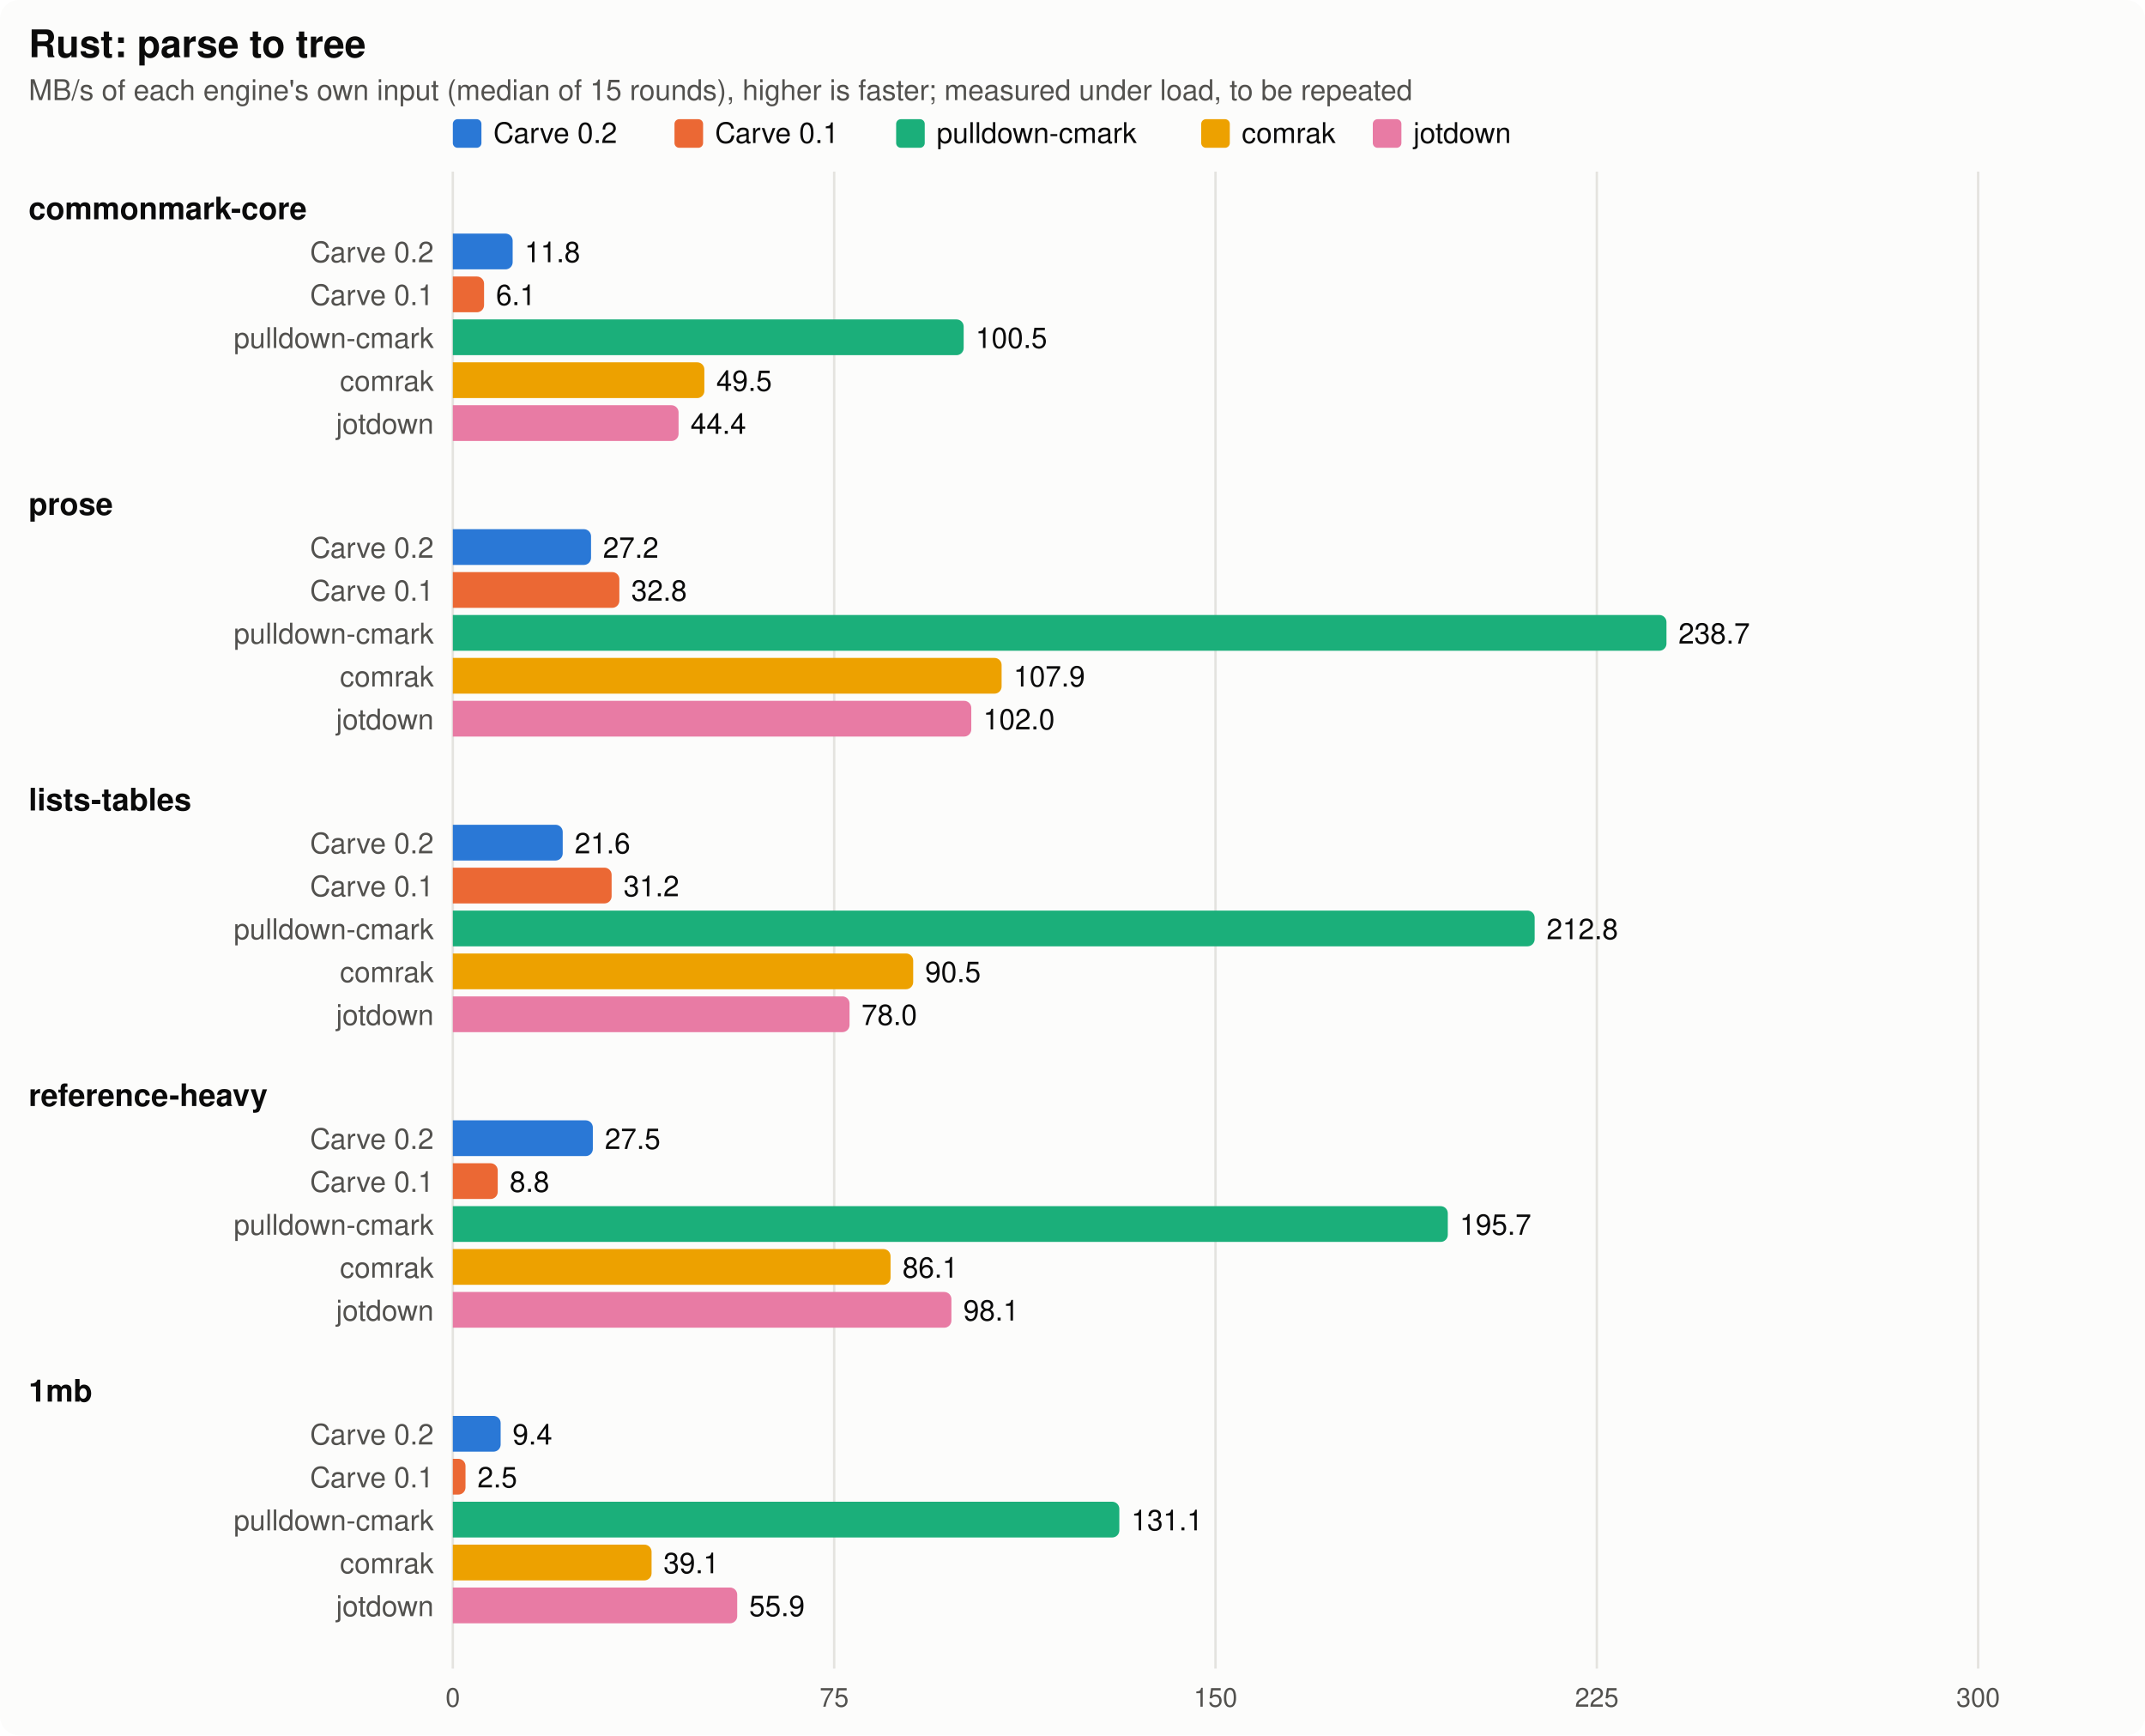
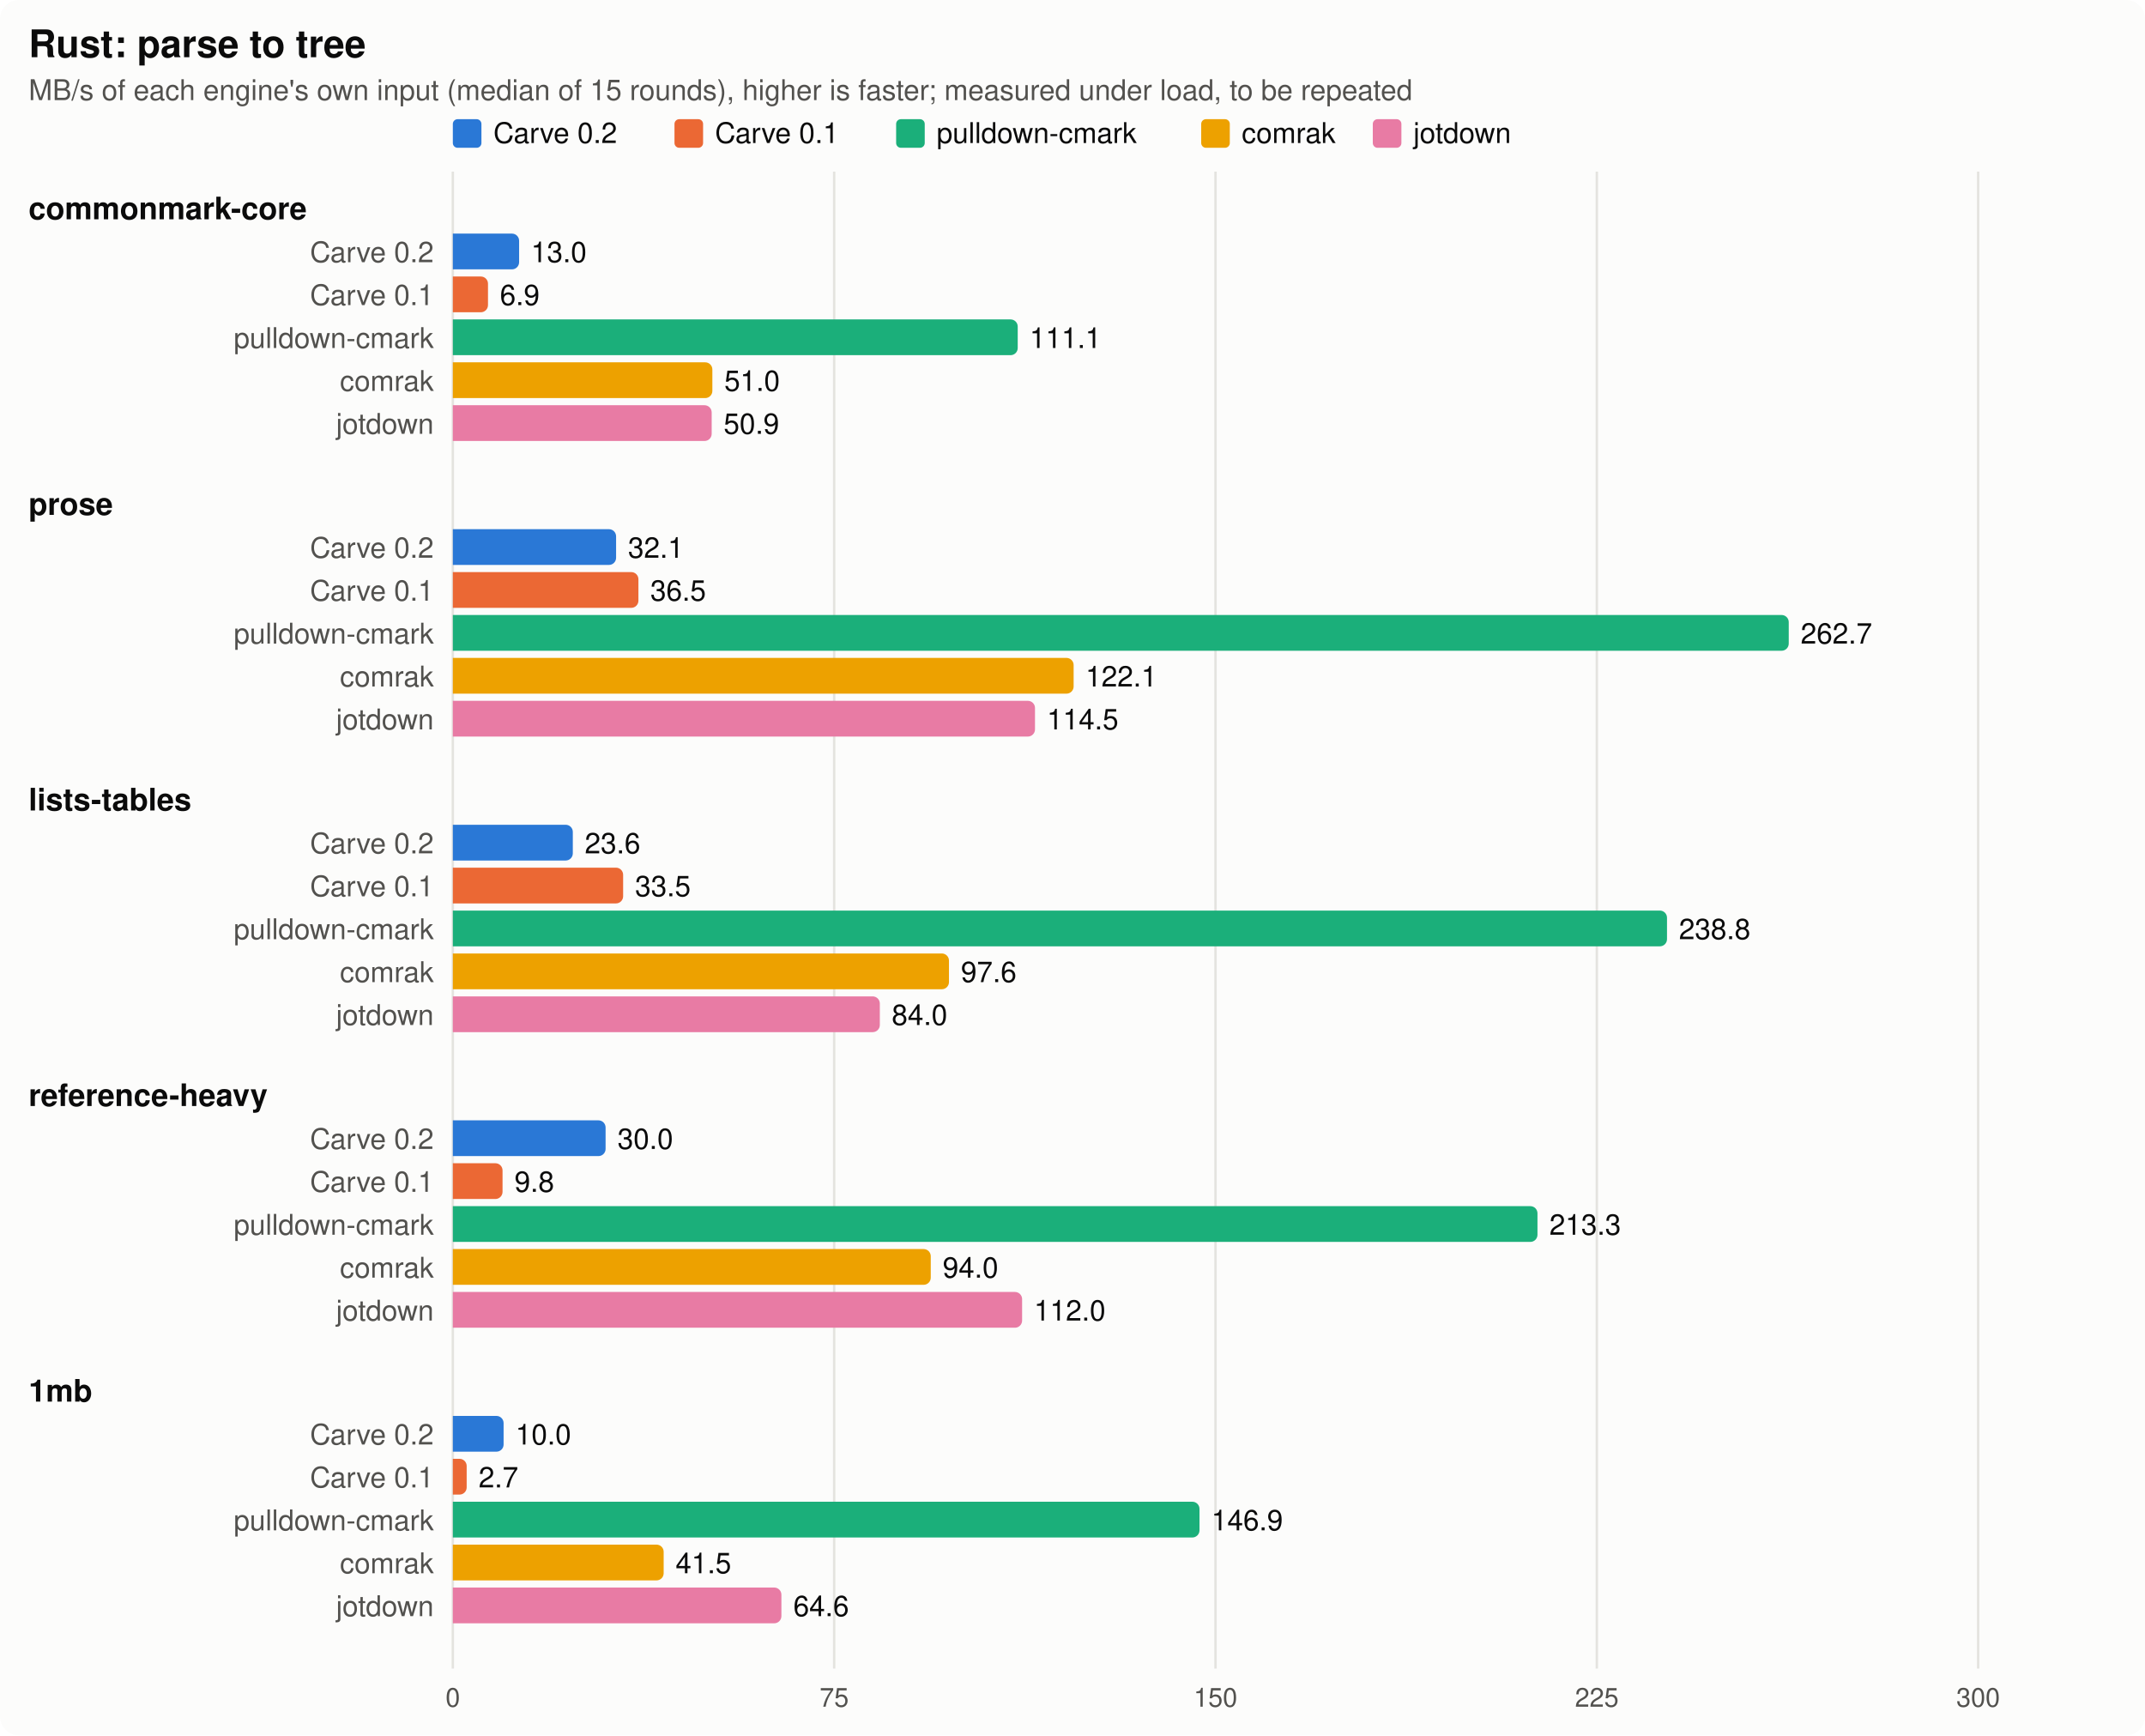
<svg xmlns="http://www.w3.org/2000/svg" width="900" height="728" viewBox="0 0 900 728" font-family="system-ui, -apple-system, Segoe UI, Helvetica, Arial, sans-serif" role="img" aria-label="Rust: parse to tree">
  <style>
.surface{fill:#fcfcfb}.ink{fill:#0b0b0b}.ink2{fill:#52514e}.grid{stroke:#e4e3df}.ref{stroke:#52514e}
.s1{fill:#2a78d6}.s2{fill:#eb6834}.s3{fill:#1baf7a}.s4{fill:#eda100}.s5{fill:#e87ba4}
@media (prefers-color-scheme: dark){.surface{fill:#1a1a19}.ink{fill:#f0efec}.ink2{fill:#c3c2b7}.grid{stroke:#3a3a37}.ref{stroke:#c3c2b7}
.s1{fill:#3987e5}.s2{fill:#d95926}.s3{fill:#199e70}.s4{fill:#c98500}.s5{fill:#d55181}}
</style>
  <rect class="surface" width="900" height="728" rx="8" />
  <text class="ink" x="12" y="24" font-size="16" font-weight="700">Rust: parse to tree</text>
  <text class="ink2" x="12" y="42" font-size="12">MB/s of each engine's own input (median of 15 rounds), higher is faster; measured under load, to be repeated</text>
  <rect class="s1" x="190" y="50" width="12" height="12" rx="2" />
  <text class="ink" x="207" y="60" font-size="12">Carve 0.2</text>
  <rect class="s2" x="283" y="50" width="12" height="12" rx="2" />
  <text class="ink" x="300" y="60" font-size="12">Carve 0.1</text>
  <rect class="s3" x="376" y="50" width="12" height="12" rx="2" />
  <text class="ink" x="393" y="60" font-size="12">pulldown-cmark</text>
  <rect class="s4" x="504" y="50" width="12" height="12" rx="2" />
  <text class="ink" x="521" y="60" font-size="12">comrak</text>
  <rect class="s5" x="576" y="50" width="12" height="12" rx="2" />
  <text class="ink" x="593" y="60" font-size="12">jotdown</text>
  <line class="grid" x1="190" x2="190" y1="72" y2="700" stroke-width="1" />
  <text class="ink2" x="190" y="716" font-size="11" text-anchor="middle">0</text>
  <line class="grid" x1="350" x2="350" y1="72" y2="700" stroke-width="1" />
  <text class="ink2" x="350" y="716" font-size="11" text-anchor="middle">75</text>
  <line class="grid" x1="510" x2="510" y1="72" y2="700" stroke-width="1" />
  <text class="ink2" x="510" y="716" font-size="11" text-anchor="middle">150</text>
  <line class="grid" x1="670" x2="670" y1="72" y2="700" stroke-width="1" />
  <text class="ink2" x="670" y="716" font-size="11" text-anchor="middle">225</text>
  <line class="grid" x1="830" x2="830" y1="72" y2="700" stroke-width="1" />
  <text class="ink2" x="830" y="716" font-size="11" text-anchor="middle">300</text>
  <text class="ink" x="12" y="92" font-size="13" font-weight="600">commonmark-core</text>
  <text class="ink2" x="182" y="110" font-size="12" text-anchor="end">Carve 0.2</text>
-   <path class="s1" d="M190,98h22.103a3,3 0 0 1 3,3v9a3,3 0 0 1 -3,3h-22.103z" />
-   <text class="ink" x="220.103" y="110" font-size="12">11.8</text>
+   <path class="s1" d="M190,98h24.81a3,3 0 0 1 3,3v9a3,3 0 0 1 -3,3h-24.81z" />
+   <text class="ink" x="222.81" y="110" font-size="12">13.0</text>
  <text class="ink2" x="182" y="128" font-size="12" text-anchor="end">Carve 0.1</text>
-   <path class="s2" d="M190,116h10.105a3,3 0 0 1 3,3v9a3,3 0 0 1 -3,3h-10.105z" />
-   <text class="ink" x="208.105" y="128" font-size="12">6.1</text>
+   <path class="s2" d="M190,116h11.749a3,3 0 0 1 3,3v9a3,3 0 0 1 -3,3h-11.749z" />
+   <text class="ink" x="209.749" y="128" font-size="12">6.9</text>
  <text class="ink2" x="182" y="146" font-size="12" text-anchor="end">pulldown-cmark</text>
-   <path class="s3" d="M190,134h211.336a3,3 0 0 1 3,3v9a3,3 0 0 1 -3,3h-211.336z" />
-   <text class="ink" x="409.336" y="146" font-size="12">100.5</text>
+   <path class="s3" d="M190,134h234.015a3,3 0 0 1 3,3v9a3,3 0 0 1 -3,3h-234.015z" />
+   <text class="ink" x="432.015" y="146" font-size="12">111.1</text>
  <text class="ink2" x="182" y="164" font-size="12" text-anchor="end">comrak</text>
-   <path class="s4" d="M190,152h102.534a3,3 0 0 1 3,3v9a3,3 0 0 1 -3,3h-102.534z" />
-   <text class="ink" x="300.534" y="164" font-size="12">49.5</text>
+   <path class="s4" d="M190,152h105.891a3,3 0 0 1 3,3v9a3,3 0 0 1 -3,3h-105.891z" />
+   <text class="ink" x="303.891" y="164" font-size="12">51.0</text>
  <text class="ink2" x="182" y="182" font-size="12" text-anchor="end">jotdown</text>
-   <path class="s5" d="M190,170h91.718a3,3 0 0 1 3,3v9a3,3 0 0 1 -3,3h-91.718z" />
-   <text class="ink" x="289.718" y="182" font-size="12">44.4</text>
+   <path class="s5" d="M190,170h105.608a3,3 0 0 1 3,3v9a3,3 0 0 1 -3,3h-105.608z" />
+   <text class="ink" x="303.608" y="182" font-size="12">50.9</text>
  <text class="ink" x="12" y="216" font-size="13" font-weight="600">prose</text>
  <text class="ink2" x="182" y="234" font-size="12" text-anchor="end">Carve 0.2</text>
-   <path class="s1" d="M190,222h54.991a3,3 0 0 1 3,3v9a3,3 0 0 1 -3,3h-54.991z" />
-   <text class="ink" x="252.991" y="234" font-size="12">27.2</text>
+   <path class="s1" d="M190,222h65.5a3,3 0 0 1 3,3v9a3,3 0 0 1 -3,3h-65.5z" />
+   <text class="ink" x="263.5" y="234" font-size="12">32.1</text>
  <text class="ink2" x="182" y="252" font-size="12" text-anchor="end">Carve 0.1</text>
-   <path class="s2" d="M190,240h66.869a3,3 0 0 1 3,3v9a3,3 0 0 1 -3,3h-66.869z" />
-   <text class="ink" x="264.869" y="252" font-size="12">32.8</text>
+   <path class="s2" d="M190,240h74.868a3,3 0 0 1 3,3v9a3,3 0 0 1 -3,3h-74.868z" />
+   <text class="ink" x="272.868" y="252" font-size="12">36.5</text>
  <text class="ink2" x="182" y="270" font-size="12" text-anchor="end">pulldown-cmark</text>
-   <path class="s3" d="M190,258h506.22a3,3 0 0 1 3,3v9a3,3 0 0 1 -3,3h-506.22z" />
-   <text class="ink" x="704.22" y="270" font-size="12">238.7</text>
+   <path class="s3" d="M190,258h557.521a3,3 0 0 1 3,3v9a3,3 0 0 1 -3,3h-557.521z" />
+   <text class="ink" x="755.521" y="270" font-size="12">262.7</text>
  <text class="ink2" x="182" y="288" font-size="12" text-anchor="end">comrak</text>
-   <path class="s4" d="M190,276h227.255a3,3 0 0 1 3,3v9a3,3 0 0 1 -3,3h-227.255z" />
-   <text class="ink" x="425.255" y="288" font-size="12">107.9</text>
+   <path class="s4" d="M190,276h257.472a3,3 0 0 1 3,3v9a3,3 0 0 1 -3,3h-257.472z" />
+   <text class="ink" x="455.472" y="288" font-size="12">122.1</text>
  <text class="ink2" x="182" y="306" font-size="12" text-anchor="end">jotdown</text>
-   <path class="s5" d="M190,294h214.53a3,3 0 0 1 3,3v9a3,3 0 0 1 -3,3h-214.53z" />
-   <text class="ink" x="412.53" y="306" font-size="12">102.0</text>
+   <path class="s5" d="M190,294h241.263a3,3 0 0 1 3,3v9a3,3 0 0 1 -3,3h-241.263z" />
+   <text class="ink" x="439.263" y="306" font-size="12">114.5</text>
  <text class="ink" x="12" y="340" font-size="13" font-weight="600">lists-tables</text>
  <text class="ink2" x="182" y="358" font-size="12" text-anchor="end">Carve 0.2</text>
-   <path class="s1" d="M190,346h43.107a3,3 0 0 1 3,3v9a3,3 0 0 1 -3,3h-43.107z" />
-   <text class="ink" x="241.107" y="358" font-size="12">21.6</text>
+   <path class="s1" d="M190,346h47.342a3,3 0 0 1 3,3v9a3,3 0 0 1 -3,3h-47.342z" />
+   <text class="ink" x="245.342" y="358" font-size="12">23.6</text>
  <text class="ink2" x="182" y="376" font-size="12" text-anchor="end">Carve 0.1</text>
-   <path class="s2" d="M190,364h63.625a3,3 0 0 1 3,3v9a3,3 0 0 1 -3,3h-63.625z" />
-   <text class="ink" x="261.625" y="376" font-size="12">31.2</text>
+   <path class="s2" d="M190,364h68.455a3,3 0 0 1 3,3v9a3,3 0 0 1 -3,3h-68.455z" />
+   <text class="ink" x="266.455" y="376" font-size="12">33.5</text>
  <text class="ink2" x="182" y="394" font-size="12" text-anchor="end">pulldown-cmark</text>
-   <path class="s3" d="M190,382h450.912a3,3 0 0 1 3,3v9a3,3 0 0 1 -3,3h-450.912z" />
-   <text class="ink" x="648.912" y="394" font-size="12">212.8</text>
+   <path class="s3" d="M190,382h506.443a3,3 0 0 1 3,3v9a3,3 0 0 1 -3,3h-506.443z" />
+   <text class="ink" x="704.443" y="394" font-size="12">238.8</text>
  <text class="ink2" x="182" y="412" font-size="12" text-anchor="end">comrak</text>
-   <path class="s4" d="M190,400h190.158a3,3 0 0 1 3,3v9a3,3 0 0 1 -3,3h-190.158z" />
-   <text class="ink" x="388.158" y="412" font-size="12">90.5</text>
+   <path class="s4" d="M190,400h205.173a3,3 0 0 1 3,3v9a3,3 0 0 1 -3,3h-205.173z" />
+   <text class="ink" x="403.173" y="412" font-size="12">97.6</text>
  <text class="ink2" x="182" y="430" font-size="12" text-anchor="end">jotdown</text>
-   <path class="s5" d="M190,418h163.449a3,3 0 0 1 3,3v9a3,3 0 0 1 -3,3h-163.449z" />
-   <text class="ink" x="361.449" y="430" font-size="12">78.0</text>
+   <path class="s5" d="M190,418h176.159a3,3 0 0 1 3,3v9a3,3 0 0 1 -3,3h-176.159z" />
+   <text class="ink" x="374.159" y="430" font-size="12">84.0</text>
  <text class="ink" x="12" y="464" font-size="13" font-weight="600">reference-heavy</text>
  <text class="ink2" x="182" y="482" font-size="12" text-anchor="end">Carve 0.2</text>
-   <path class="s1" d="M190,470h55.747a3,3 0 0 1 3,3v9a3,3 0 0 1 -3,3h-55.747z" />
-   <text class="ink" x="253.747" y="482" font-size="12">27.5</text>
+   <path class="s1" d="M190,470h61.092a3,3 0 0 1 3,3v9a3,3 0 0 1 -3,3h-61.092z" />
+   <text class="ink" x="259.092" y="482" font-size="12">30.0</text>
  <text class="ink2" x="182" y="500" font-size="12" text-anchor="end">Carve 0.1</text>
-   <path class="s2" d="M190,488h15.835a3,3 0 0 1 3,3v9a3,3 0 0 1 -3,3h-15.835z" />
-   <text class="ink" x="213.835" y="500" font-size="12">8.8</text>
+   <path class="s2" d="M190,488h17.857a3,3 0 0 1 3,3v9a3,3 0 0 1 -3,3h-17.857z" />
+   <text class="ink" x="215.857" y="500" font-size="12">9.8</text>
  <text class="ink2" x="182" y="518" font-size="12" text-anchor="end">pulldown-cmark</text>
-   <path class="s3" d="M190,506h414.47a3,3 0 0 1 3,3v9a3,3 0 0 1 -3,3h-414.47z" />
-   <text class="ink" x="612.47" y="518" font-size="12">195.7</text>
+   <path class="s3" d="M190,506h452.095a3,3 0 0 1 3,3v9a3,3 0 0 1 -3,3h-452.095z" />
+   <text class="ink" x="650.095" y="518" font-size="12">213.3</text>
  <text class="ink2" x="182" y="536" font-size="12" text-anchor="end">comrak</text>
-   <path class="s4" d="M190,524h180.658a3,3 0 0 1 3,3v9a3,3 0 0 1 -3,3h-180.658z" />
-   <text class="ink" x="378.658" y="536" font-size="12">86.1</text>
+   <path class="s4" d="M190,524h197.528a3,3 0 0 1 3,3v9a3,3 0 0 1 -3,3h-197.528z" />
+   <text class="ink" x="395.528" y="536" font-size="12">94.0</text>
  <text class="ink2" x="182" y="554" font-size="12" text-anchor="end">jotdown</text>
-   <path class="s5" d="M190,542h206.191a3,3 0 0 1 3,3v9a3,3 0 0 1 -3,3h-206.191z" />
-   <text class="ink" x="404.191" y="554" font-size="12">98.1</text>
+   <path class="s5" d="M190,542h235.855a3,3 0 0 1 3,3v9a3,3 0 0 1 -3,3h-235.855z" />
+   <text class="ink" x="433.855" y="554" font-size="12">112.0</text>
  <text class="ink" x="12" y="588" font-size="13" font-weight="600">1mb</text>
  <text class="ink2" x="182" y="606" font-size="12" text-anchor="end">Carve 0.2</text>
-   <path class="s1" d="M190,594h17.061a3,3 0 0 1 3,3v9a3,3 0 0 1 -3,3h-17.061z" />
-   <text class="ink" x="215.061" y="606" font-size="12">9.4</text>
+   <path class="s1" d="M190,594h18.3a3,3 0 0 1 3,3v9a3,3 0 0 1 -3,3h-18.3z" />
+   <text class="ink" x="216.3" y="606" font-size="12">10.0</text>
  <text class="ink2" x="182" y="624" font-size="12" text-anchor="end">Carve 0.1</text>
-   <path class="s2" d="M190,612h2.316a3,3 0 0 1 3,3v9a3,3 0 0 1 -3,3h-2.316z" />
-   <text class="ink" x="200.316" y="624" font-size="12">2.5</text>
+   <path class="s2" d="M190,612h2.809a3,3 0 0 1 3,3v9a3,3 0 0 1 -3,3h-2.809z" />
+   <text class="ink" x="200.809" y="624" font-size="12">2.7</text>
  <text class="ink2" x="182" y="642" font-size="12" text-anchor="end">pulldown-cmark</text>
-   <path class="s3" d="M190,630h276.649a3,3 0 0 1 3,3v9a3,3 0 0 1 -3,3h-276.649z" />
-   <text class="ink" x="474.649" y="642" font-size="12">131.1</text>
+   <path class="s3" d="M190,630h310.284a3,3 0 0 1 3,3v9a3,3 0 0 1 -3,3h-310.284z" />
+   <text class="ink" x="508.284" y="642" font-size="12">146.9</text>
  <text class="ink2" x="182" y="660" font-size="12" text-anchor="end">comrak</text>
-   <path class="s4" d="M190,648h80.386a3,3 0 0 1 3,3v9a3,3 0 0 1 -3,3h-80.386z" />
-   <text class="ink" x="278.386" y="660" font-size="12">39.1</text>
+   <path class="s4" d="M190,648h85.46a3,3 0 0 1 3,3v9a3,3 0 0 1 -3,3h-85.46z" />
+   <text class="ink" x="283.46" y="660" font-size="12">41.5</text>
  <text class="ink2" x="182" y="678" font-size="12" text-anchor="end">jotdown</text>
-   <path class="s5" d="M190,666h116.32a3,3 0 0 1 3,3v9a3,3 0 0 1 -3,3h-116.32z" />
-   <text class="ink" x="314.32" y="678" font-size="12">55.9</text>
+   <path class="s5" d="M190,666h134.859a3,3 0 0 1 3,3v9a3,3 0 0 1 -3,3h-134.859z" />
+   <text class="ink" x="332.859" y="678" font-size="12">64.6</text>
</svg>
